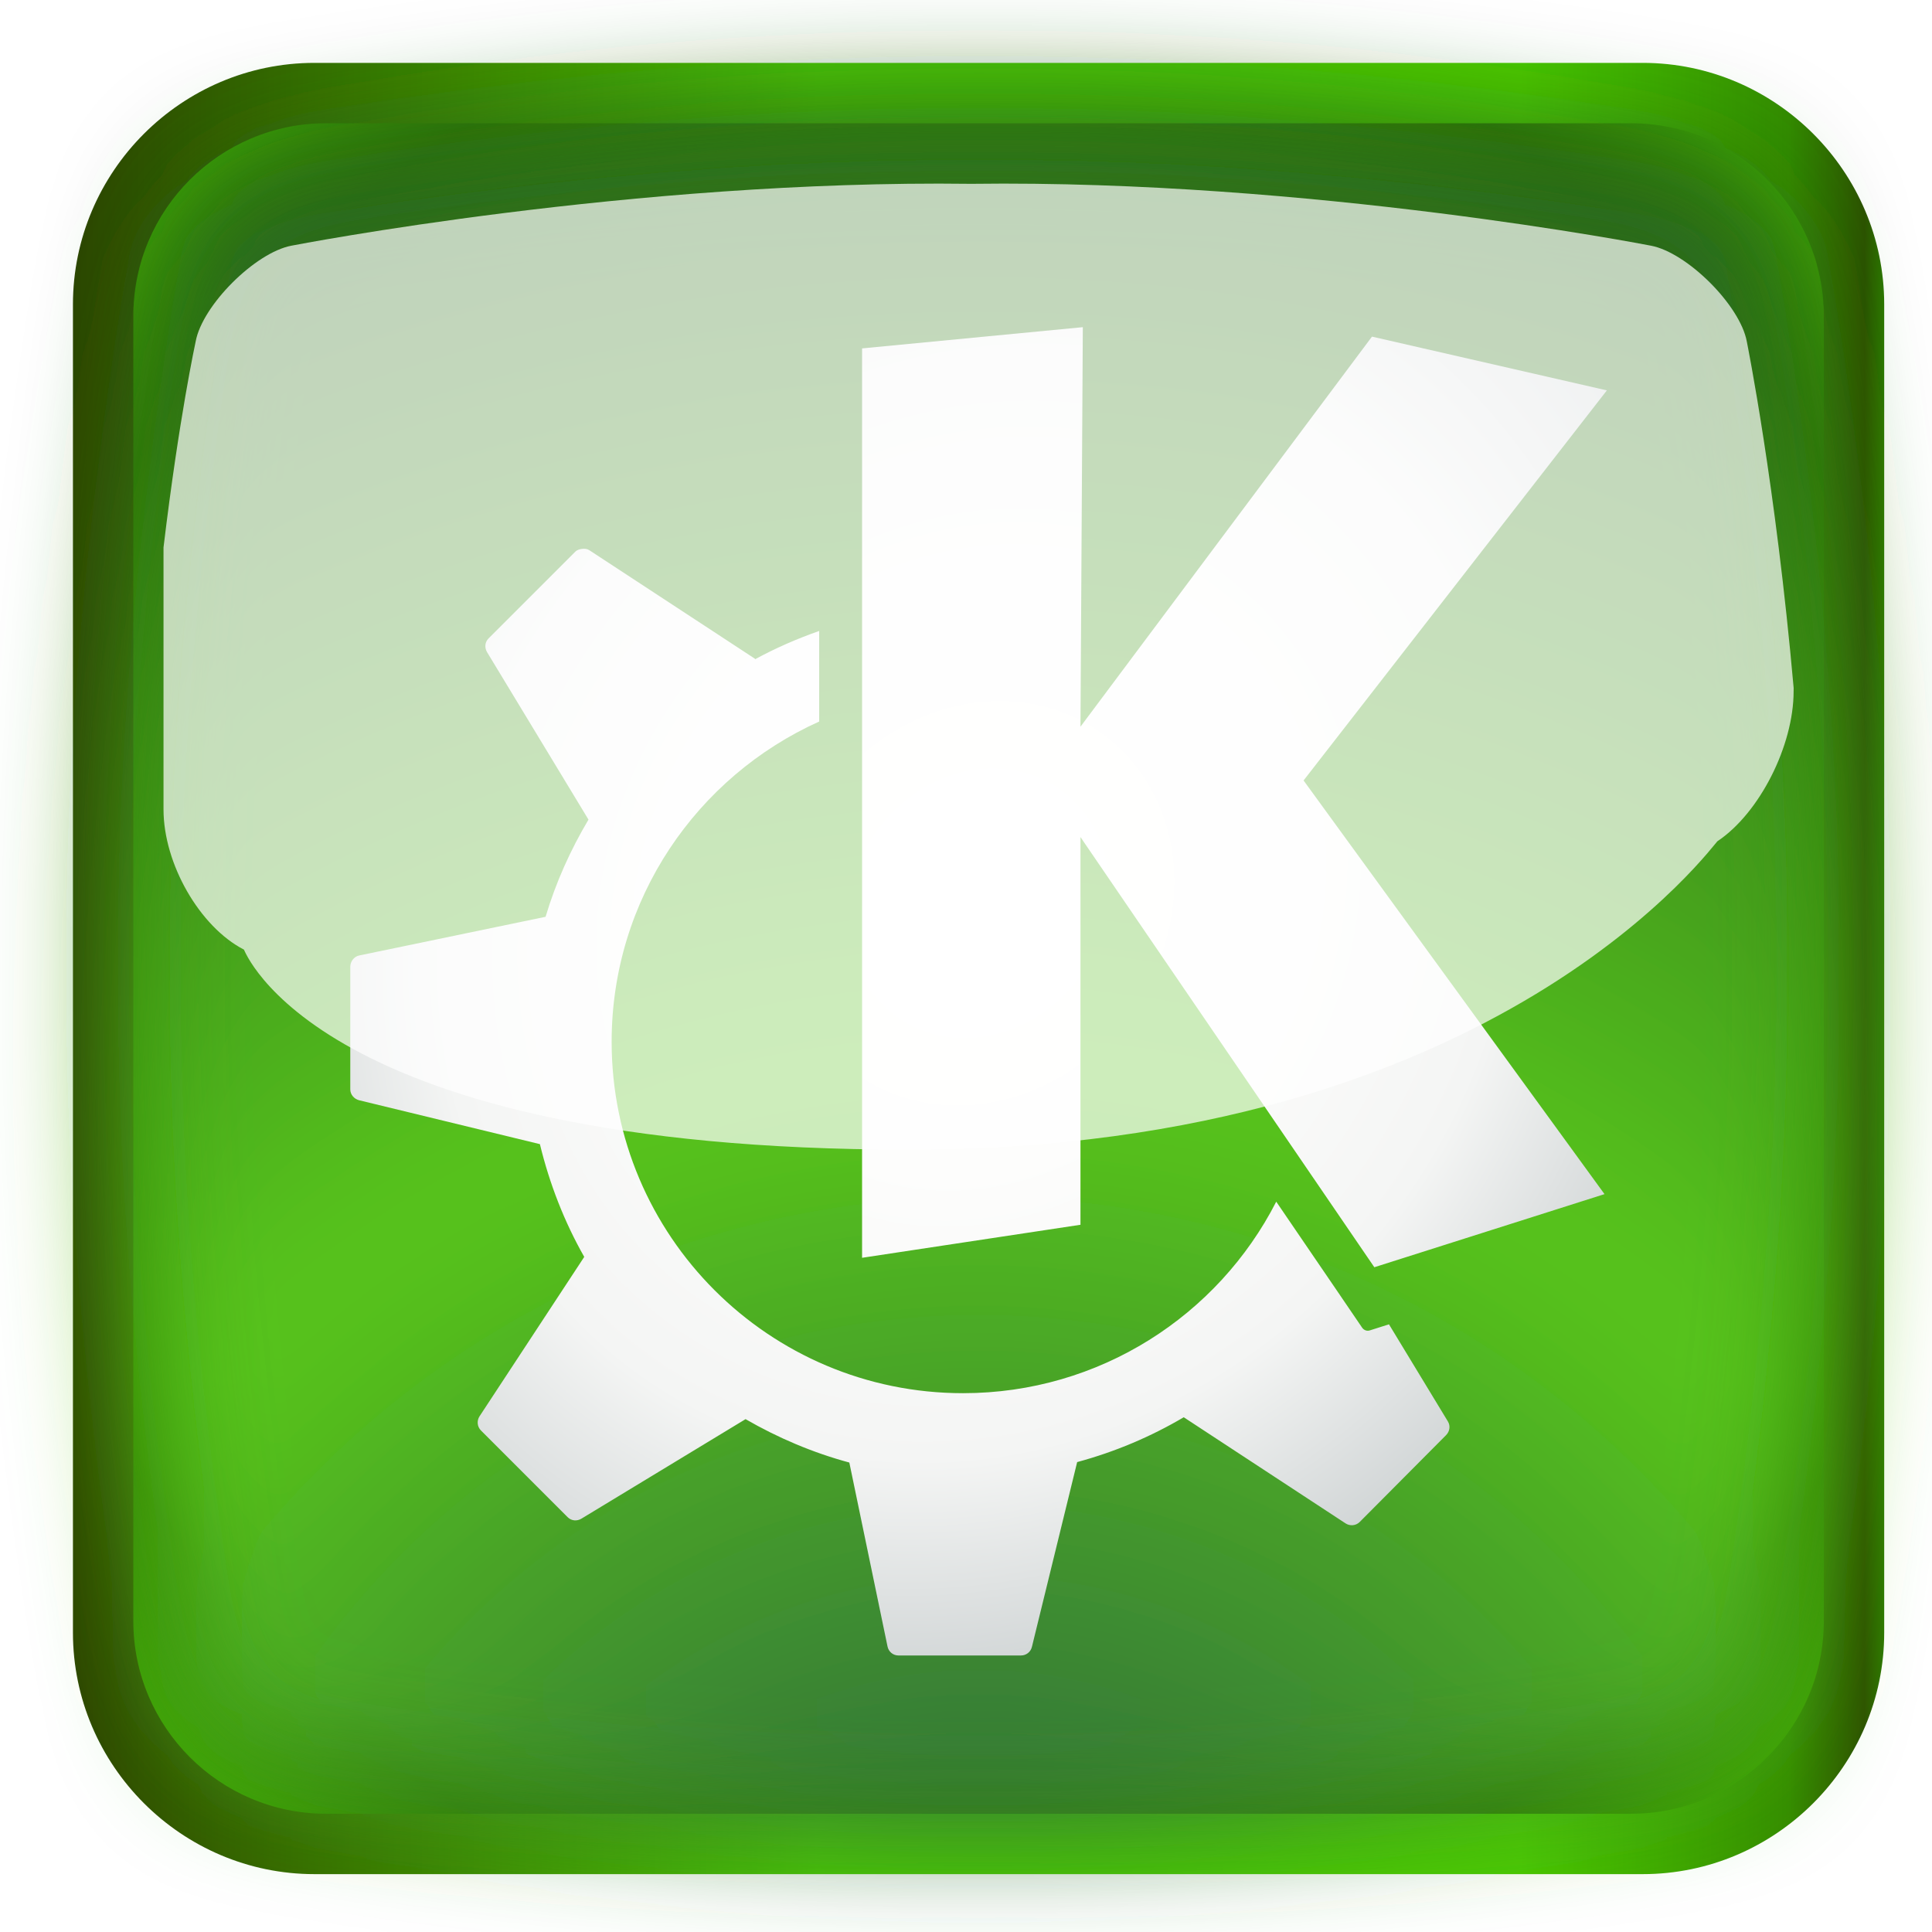
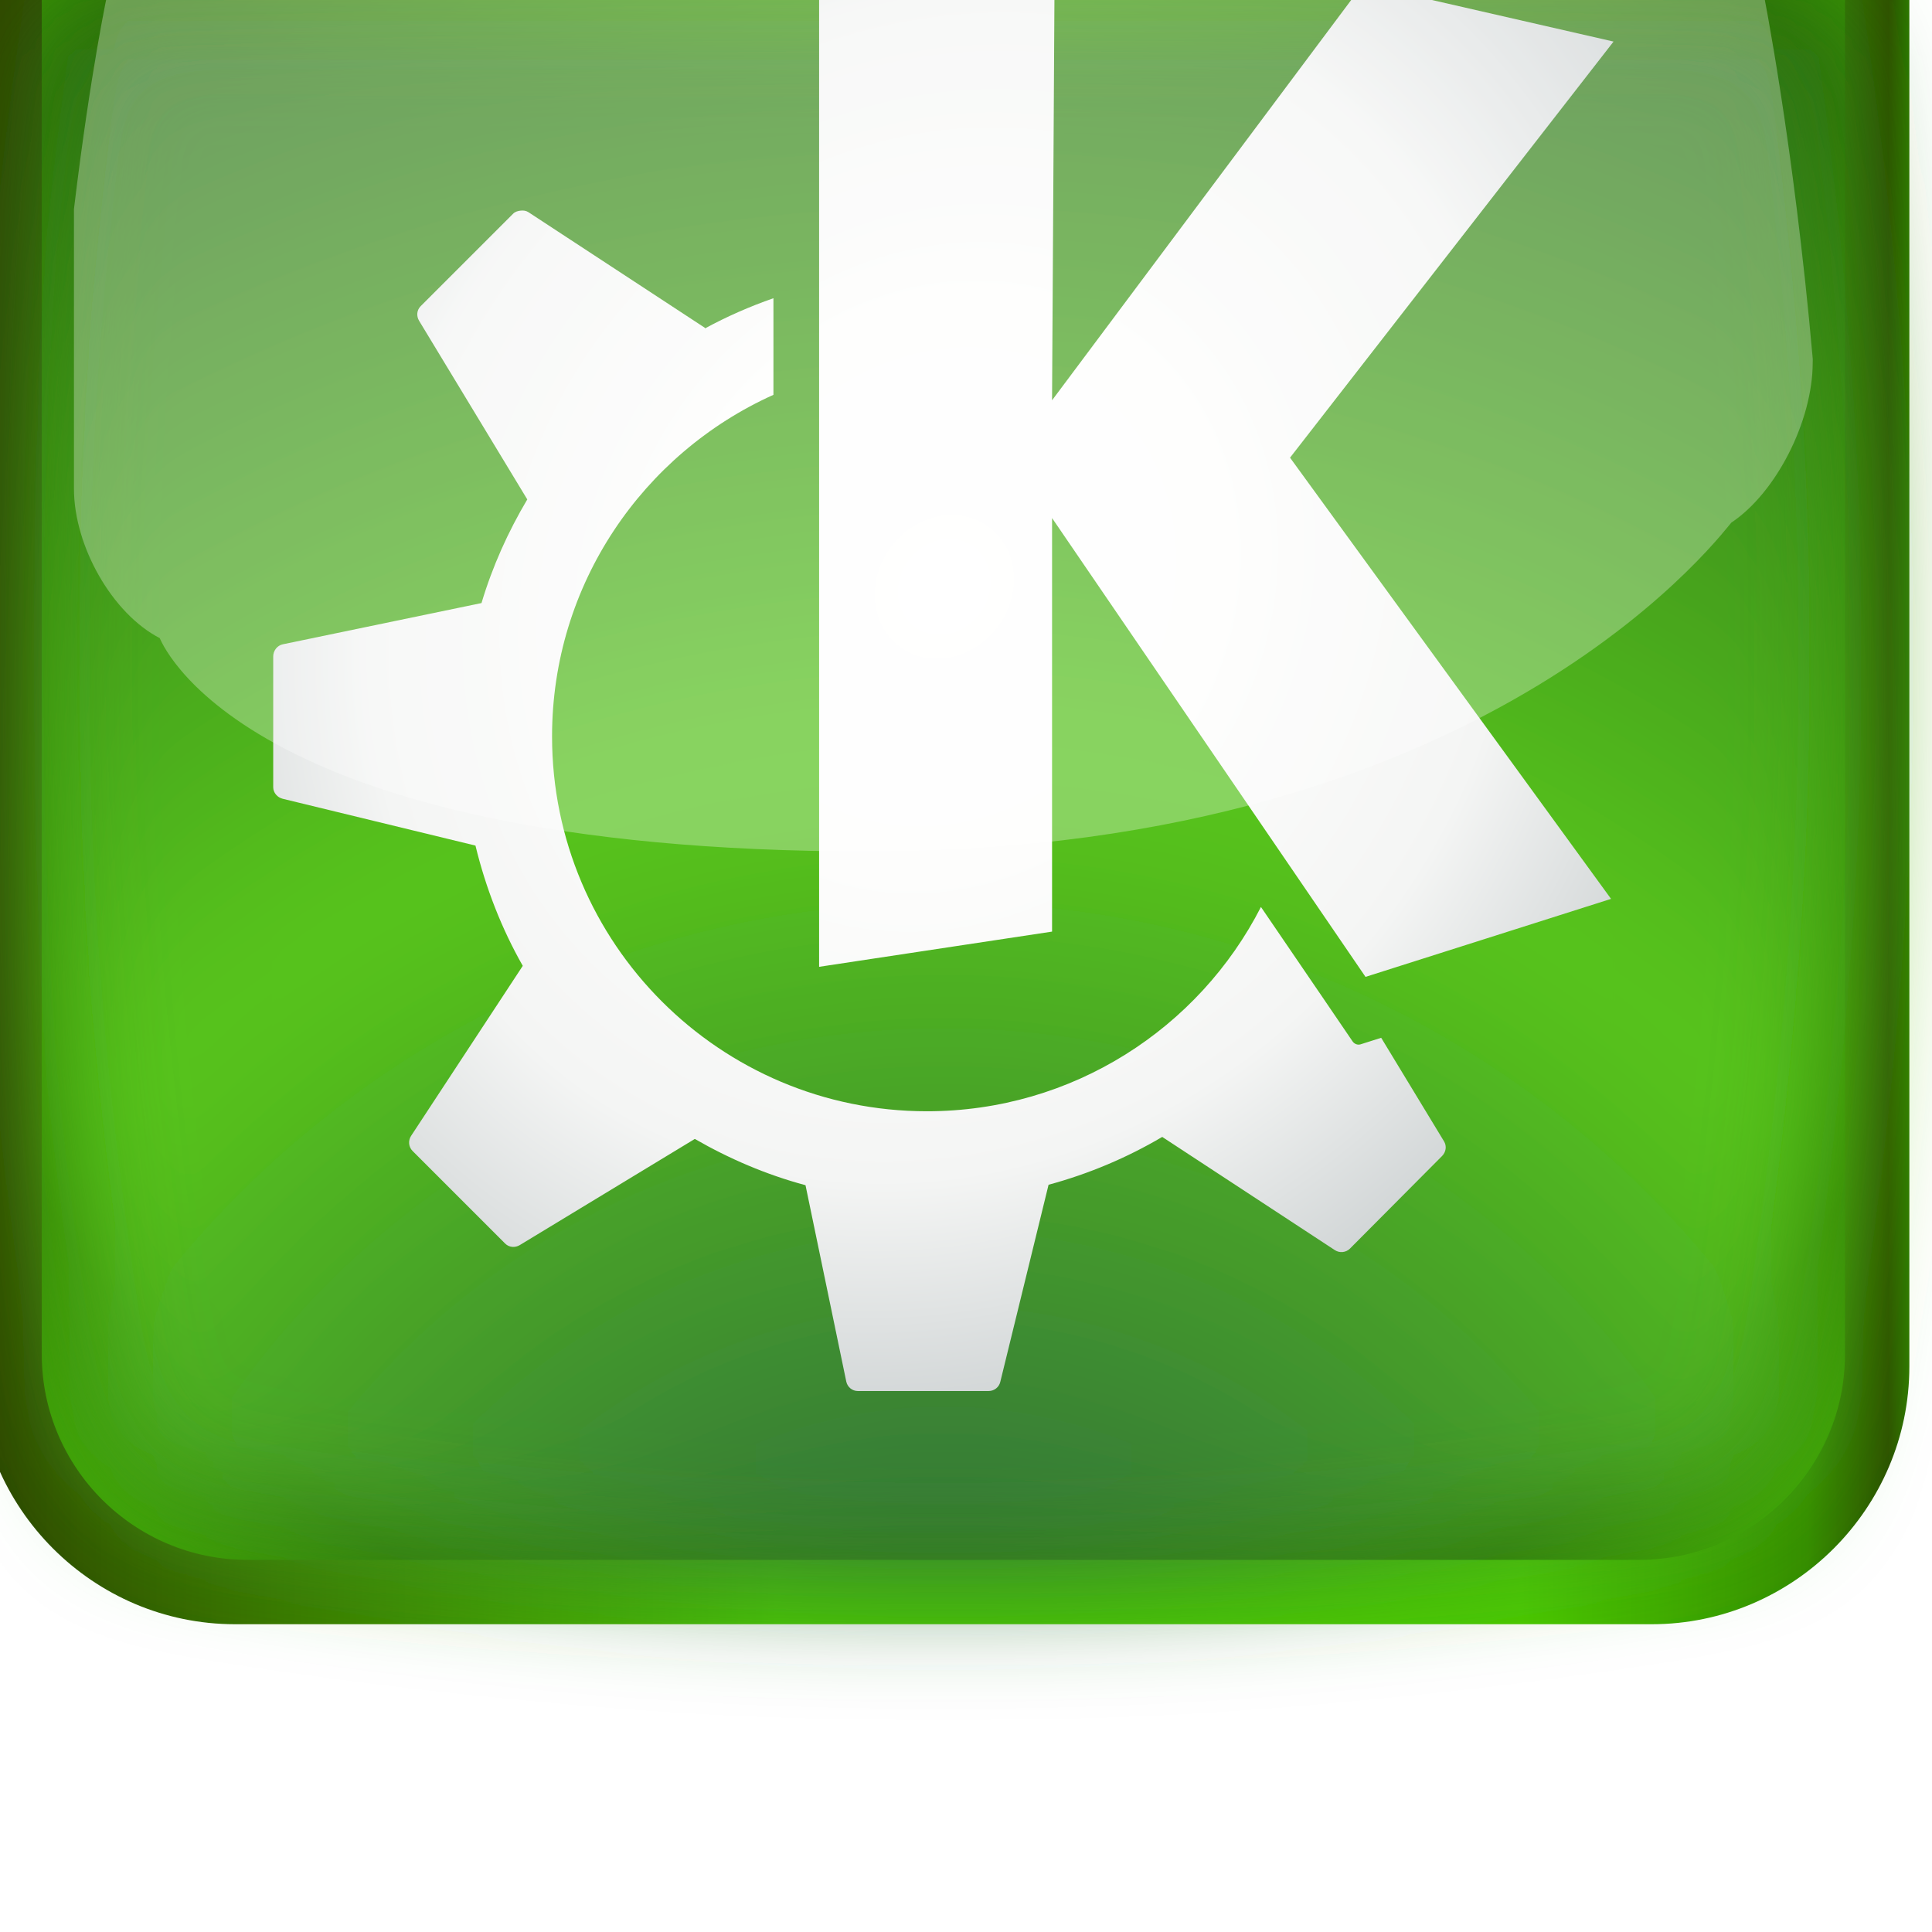
- <svg xmlns="http://www.w3.org/2000/svg" version="1.0" id="svg2250" x="0px" y="0px" width="128px" height="128px" viewBox="0 0 128 128" enable-background="new 0 0 128 128" xml:space="preserve">
+ <svg xmlns="http://www.w3.org/2000/svg" version="1.1" x="0px" y="0px" width="128px" height="128px" viewBox="10.46 29.349 128 128" enable-background="new 10.46 29.349 128 128" xml:space="preserve">
+   <defs>
+ </defs>
  <filter id="AI_Sfocatura_4">
    <feGaussianBlur id="feGaussianBlur6" stdDeviation="4" />
  </filter>
-   <linearGradient id="path35_1_" gradientUnits="userSpaceOnUse" x1="-427.733" y1="-503.766" x2="-307.733" y2="-503.766" gradientTransform="matrix(-1 0 0 -1 -302.8994 -439.5996)">
+   <linearGradient id="path35_2_" gradientUnits="userSpaceOnUse" x1="-1362.664" y1="-1250.529" x2="-1234.664" y2="-1250.529" gradientTransform="matrix(-1 0 0 -1 -1225.703 -1177.57)">
    <stop offset="0" style="stop-color:#2D7800" />
    <stop offset="0.011" style="stop-color:#2D5200" />
    <stop offset="0.053" style="stop-color:#348C00" />
    <stop offset="0.099" style="stop-color:#3BA000" />
    <stop offset="0.148" style="stop-color:#42B400" />
    <stop offset="0.201" style="stop-color:#4AC900" />
    <stop offset="0.262" style="stop-color:#4AC900" />
    <stop offset="0.349" style="stop-color:#4AC900" />
    <stop offset="0.586" style="stop-color:#4AC900" />
    <stop offset="1" style="stop-color:#2D4500" />
  </linearGradient>
-   <path id="path35" fill="url(#path35_1_)" d="M4.833,20.166c0-8.8,7.2-16,16-16h88c8.799,0,16,7.2,16,16v88c0,8.8-7.201,16-16,16h-88  c-8.8,0-16-7.2-16-16V20.166z" />
-   <radialGradient id="path53_1_" cx="577.269" cy="947.375" r="85.024" gradientTransform="matrix(0.9825 0 0 0.9825 -502.3336 -866.631)" gradientUnits="userSpaceOnUse">
+   <path id="path35_1_" fill="url(#path35_2_)" d="M8.96,26.025c0-9.386,7.68-17.066,17.066-17.066h93.867  c9.385,0,17.066,7.68,17.066,17.066v93.867c0,9.386-7.682,17.066-17.066,17.066H26.027c-9.386,0-17.066-7.681-17.066-17.066V26.025z  " />
+   <radialGradient id="path53_2_" cx="593.482" cy="1684.376" r="85.024" gradientTransform="matrix(1.048 0 0 1.048 -549.0073 -1692.268)" gradientUnits="userSpaceOnUse">
    <stop offset="0.176" style="stop-color:#4AC900" />
    <stop offset="0.781" style="stop-color:#2D7800" />
    <stop offset="1" style="stop-color:#4AC900" />
  </radialGradient>
-   <path id="path53" fill="url(#path53_1_)" d="M21.605,8.166c-7.043,0-12.772,5.729-12.772,12.771v86.457  c0,7.043,5.729,12.771,12.772,12.771h86.457c7.041,0,12.771-5.729,12.771-12.771V20.938c0-7.041-5.73-12.771-12.771-12.771H21.605  L21.605,8.166z" />
-   <g id="path64" filter="url(#AI_Sfocatura_4)">
-     <radialGradient id="SVGID_1_" cx="568.934" cy="1011.565" r="141" gradientTransform="matrix(1 0 0 1 -504.0996 -870.4004)" gradientUnits="userSpaceOnUse">
+   <path id="path53_1_" fill="url(#path53_2_)" d="M26.851,13.226c-7.513,0-13.624,6.111-13.624,13.623v92.221  c0,7.513,6.111,13.623,13.624,13.623h92.221c7.511,0,13.623-6.11,13.623-13.623v-92.22c0-7.51-6.11-13.623-13.623-13.623  L26.851,13.226L26.851,13.226z" />
+   <g id="path64_1_" filter="url(#AI_Sfocatura_4)">
+     <radialGradient id="SVGID_1_" cx="576.785" cy="1735.467" r="141" gradientTransform="matrix(1.0667 0 0 1.0667 -542.2771 -1696.076)" gradientUnits="userSpaceOnUse">
      <stop offset="0" style="stop-color:#245247" />
      <stop offset="0.5" style="stop-color:#58C61A" />
      <stop offset="1" style="stop-color:#245C1D" />
    </radialGradient>
-     <path fill="url(#SVGID_1_)" d="M64.859,7.181h-0.053c-23.021-0.297-47.076,4.131-47.316,4.176c-2.455,0.457-5.01,3.012-5.467,5.467   c-0.045,0.24-4.473,24.295-4.176,47.316c-0.297,23.073,4.131,47.129,4.176,47.368c0.457,2.454,3.013,5.011,5.468,5.47   c0.239,0.045,24.294,4.471,47.315,4.174c23.074,0.297,47.129-4.129,47.369-4.174c2.453-0.457,5.012-3.016,5.471-5.471   c0.043-0.238,4.471-24.293,4.174-47.314c0.297-23.074-4.131-47.129-4.174-47.369c-0.459-2.455-3.018-5.01-5.471-5.467   C111.938,11.312,87.881,6.883,64.859,7.181z" />
+     <path fill="url(#SVGID_1_)" d="M72.989,12.175h-0.057c-24.556-0.317-50.215,4.406-50.471,4.454   c-2.619,0.487-5.344,3.213-5.832,5.831c-0.048,0.256-4.771,25.915-4.455,50.47c-0.317,24.611,4.406,50.272,4.455,50.526   c0.487,2.617,3.214,5.346,5.833,5.835c0.255,0.048,25.914,4.771,50.47,4.452c24.61,0.318,50.271-4.404,50.525-4.452   c2.616-0.487,5.348-3.218,5.837-5.836c0.046-0.253,4.77-25.913,4.452-50.469c0.317-24.612-4.406-50.271-4.452-50.526   c-0.489-2.619-3.221-5.344-5.837-5.832C123.206,16.582,97.544,11.857,72.989,12.175z" />
  </g>
-   <radialGradient id="path5692_2_" cx="-288.845" cy="-1025.348" r="81.292" gradientTransform="matrix(0.4137 -0.5587 -0.499 -0.3694 -327.3168 -480.3004)" gradientUnits="userSpaceOnUse">
+   <radialGradient id="path5692_3_" cx="-1198.79" cy="-2349.199" r="81.292" gradientTransform="matrix(0.4413 -0.5959 -0.5323 -0.394 -648.4325 -1571.717)" gradientUnits="userSpaceOnUse">
    <stop offset="0" style="stop-color:#FFFFFF" />
    <stop offset="0.328" style="stop-color:#FDFDFC" />
    <stop offset="0.677" style="stop-color:#F4F5F4" />
    <stop offset="1" style="stop-color:#CACFD0" />
  </radialGradient>
-   <path id="path5692_1_" fill="url(#path5692_2_)" d="M71.74,21.676l-14.625,1.406v60.25l14.469-2.188V55.458l19.469,28.5l15.25-4.844  L86.365,51.708l20.094-25.844l-15.562-3.562L71.584,48.145L71.74,21.676z M38.583,36.364c-0.166,0.017-0.344,0.062-0.469,0.188  l-5.75,5.75c-0.242,0.242-0.271,0.613-0.094,0.906l6.719,11.094c-1.193,2.005-2.162,4.157-2.844,6.438l-12.344,2.562  c-0.344,0.071-0.594,0.398-0.594,0.75v8.125c0,0.345,0.261,0.64,0.594,0.72l11.969,2.905c0.64,2.642,1.629,5.169,2.938,7.47  l-6.938,10.562c-0.193,0.295-0.156,0.688,0.094,0.938l5.75,5.75c0.242,0.242,0.614,0.271,0.906,0.094l10.875-6.594  c2.133,1.231,4.442,2.219,6.875,2.875l2.531,12.188c0.071,0.346,0.367,0.594,0.719,0.594h8.125c0.341,0,0.638-0.229,0.72-0.562  l3-12.25c2.508-0.677,4.875-1.681,7.061-2.97l10.721,7.031c0.295,0.193,0.688,0.156,0.938-0.094l5.719-5.75  c0.242-0.242,0.303-0.613,0.125-0.906l-3.906-6.438l-1.281,0.406c-0.186,0.058-0.391-0.025-0.5-0.188c0,0-2.467-3.629-5.688-8.344  c-3.852,7.536-11.705,12.688-20.75,12.688c-12.854,0-23.281-10.428-23.281-23.28c0-9.455,5.654-17.575,13.75-21.219v-6  c-1.474,0.516-2.897,1.139-4.25,1.875c-0.002-0.001,0.002-0.029,0-0.031l-10.969-7.188C38.904,36.361,38.75,36.348,38.583,36.364z" />
-   <linearGradient id="path99_1_" gradientUnits="userSpaceOnUse" x1="563.334" y1="863.973" x2="563.334" y2="945.018" gradientTransform="matrix(1 0 0 1 -498.5 -864)">
+   <path id="path5692_2_" fill="url(#path5692_3_)" d="M80.329,27.637l-15.601,1.5v64.266l15.434-2.333V63.671l20.767,30.399  l16.267-5.168L95.928,59.671l21.434-27.568l-16.601-3.799l-20.6,27.566L80.329,27.637z M44.96,43.303  c-0.177,0.018-0.367,0.067-0.5,0.201l-6.133,6.133c-0.258,0.258-0.289,0.653-0.1,0.966l7.167,11.834  c-1.272,2.14-2.306,4.434-3.033,6.866l-13.167,2.733c-0.367,0.076-0.633,0.425-0.633,0.8v8.668c0,0.366,0.278,0.682,0.633,0.767  l12.767,3.1c0.683,2.817,1.737,5.513,3.134,7.967l-7.4,11.267c-0.206,0.314-0.167,0.733,0.1,1l6.133,6.134  c0.258,0.258,0.655,0.289,0.966,0.102l11.6-7.035c2.275,1.313,4.738,2.369,7.333,3.066l2.699,13.001  c0.076,0.37,0.392,0.635,0.768,0.635h8.666c0.364,0,0.683-0.244,0.77-0.599l3.2-13.067c2.675-0.724,5.2-1.794,7.531-3.169  l11.437,7.5c0.314,0.206,0.733,0.166,1-0.101l6.102-6.133c0.257-0.259,0.323-0.654,0.134-0.967l-4.167-6.867l-1.366,0.434  c-0.198,0.062-0.417-0.027-0.533-0.201c0,0-2.632-3.871-6.067-8.9c-4.11,8.039-12.485,13.535-22.133,13.535  c-13.711,0-24.833-11.125-24.833-24.834c0-10.086,6.031-18.746,14.667-22.632v-6.4c-1.572,0.55-3.09,1.214-4.533,2  c-0.002-0.001,0.002-0.031,0-0.034l-11.7-7.667C45.303,43.3,45.139,43.287,44.96,43.303z" />
+   <linearGradient id="path99_2_" gradientUnits="userSpaceOnUse" x1="571.185" y1="1583.595" x2="571.185" y2="1670.046" gradientTransform="matrix(1 0 0 1 -498.2246 -1579.11)">
    <stop offset="0.13" style="stop-color:#FFFFFF" />
    <stop offset="0.5" style="stop-color:#FFFFFF" />
  </linearGradient>
-   <path id="path99" opacity="0.7" fill="url(#path99_1_)" enable-background="new    " d="M118.834,45.58  c-1.195-13.482-3.074-22.799-3.104-22.955c-0.447-2.409-3.963-5.898-6.352-6.348c-0.232-0.043-22.607-4.389-45.008-4.098h-0.051  c-22.399-0.291-44.775,4.055-45.009,4.098c-2.388,0.449-5.903,3.938-6.347,6.348c-0.022,0.117-1.092,5.005-2.13,13.645  c0,5.785,0,11.568,0,17.354c0,3.606,2.396,7.78,5.328,9.29c-0.002-0.104,4.635,13.252,44.009,13.252  c39.375,0,53.638-20.675,53.634-20.445c2.766-1.857,5.027-6.306,5.027-9.914C118.834,45.73,118.834,45.655,118.834,45.58z" />
+   <path id="path99_1_" opacity="0.3" fill="url(#path99_2_)" enable-background="new    " d="M130.561,53.134  c-1.274-14.38-3.278-24.319-3.31-24.485c-0.478-2.57-4.228-6.291-6.777-6.771c-0.246-0.045-24.112-4.681-48.009-4.371h-0.055  c-23.892-0.311-47.76,4.325-48.009,4.371c-2.547,0.479-6.297,4.201-6.77,6.771c-0.023,0.125-1.165,5.339-2.272,14.555  c0,6.171,0,12.339,0,18.511c0,3.846,2.556,8.298,5.683,9.91c-0.002-0.112,4.944,14.135,46.943,14.135  c42,0,57.215-22.053,57.211-21.807c2.95-1.981,5.36-6.728,5.36-10.575C130.561,53.293,130.561,53.214,130.561,53.134z" />
</svg>
